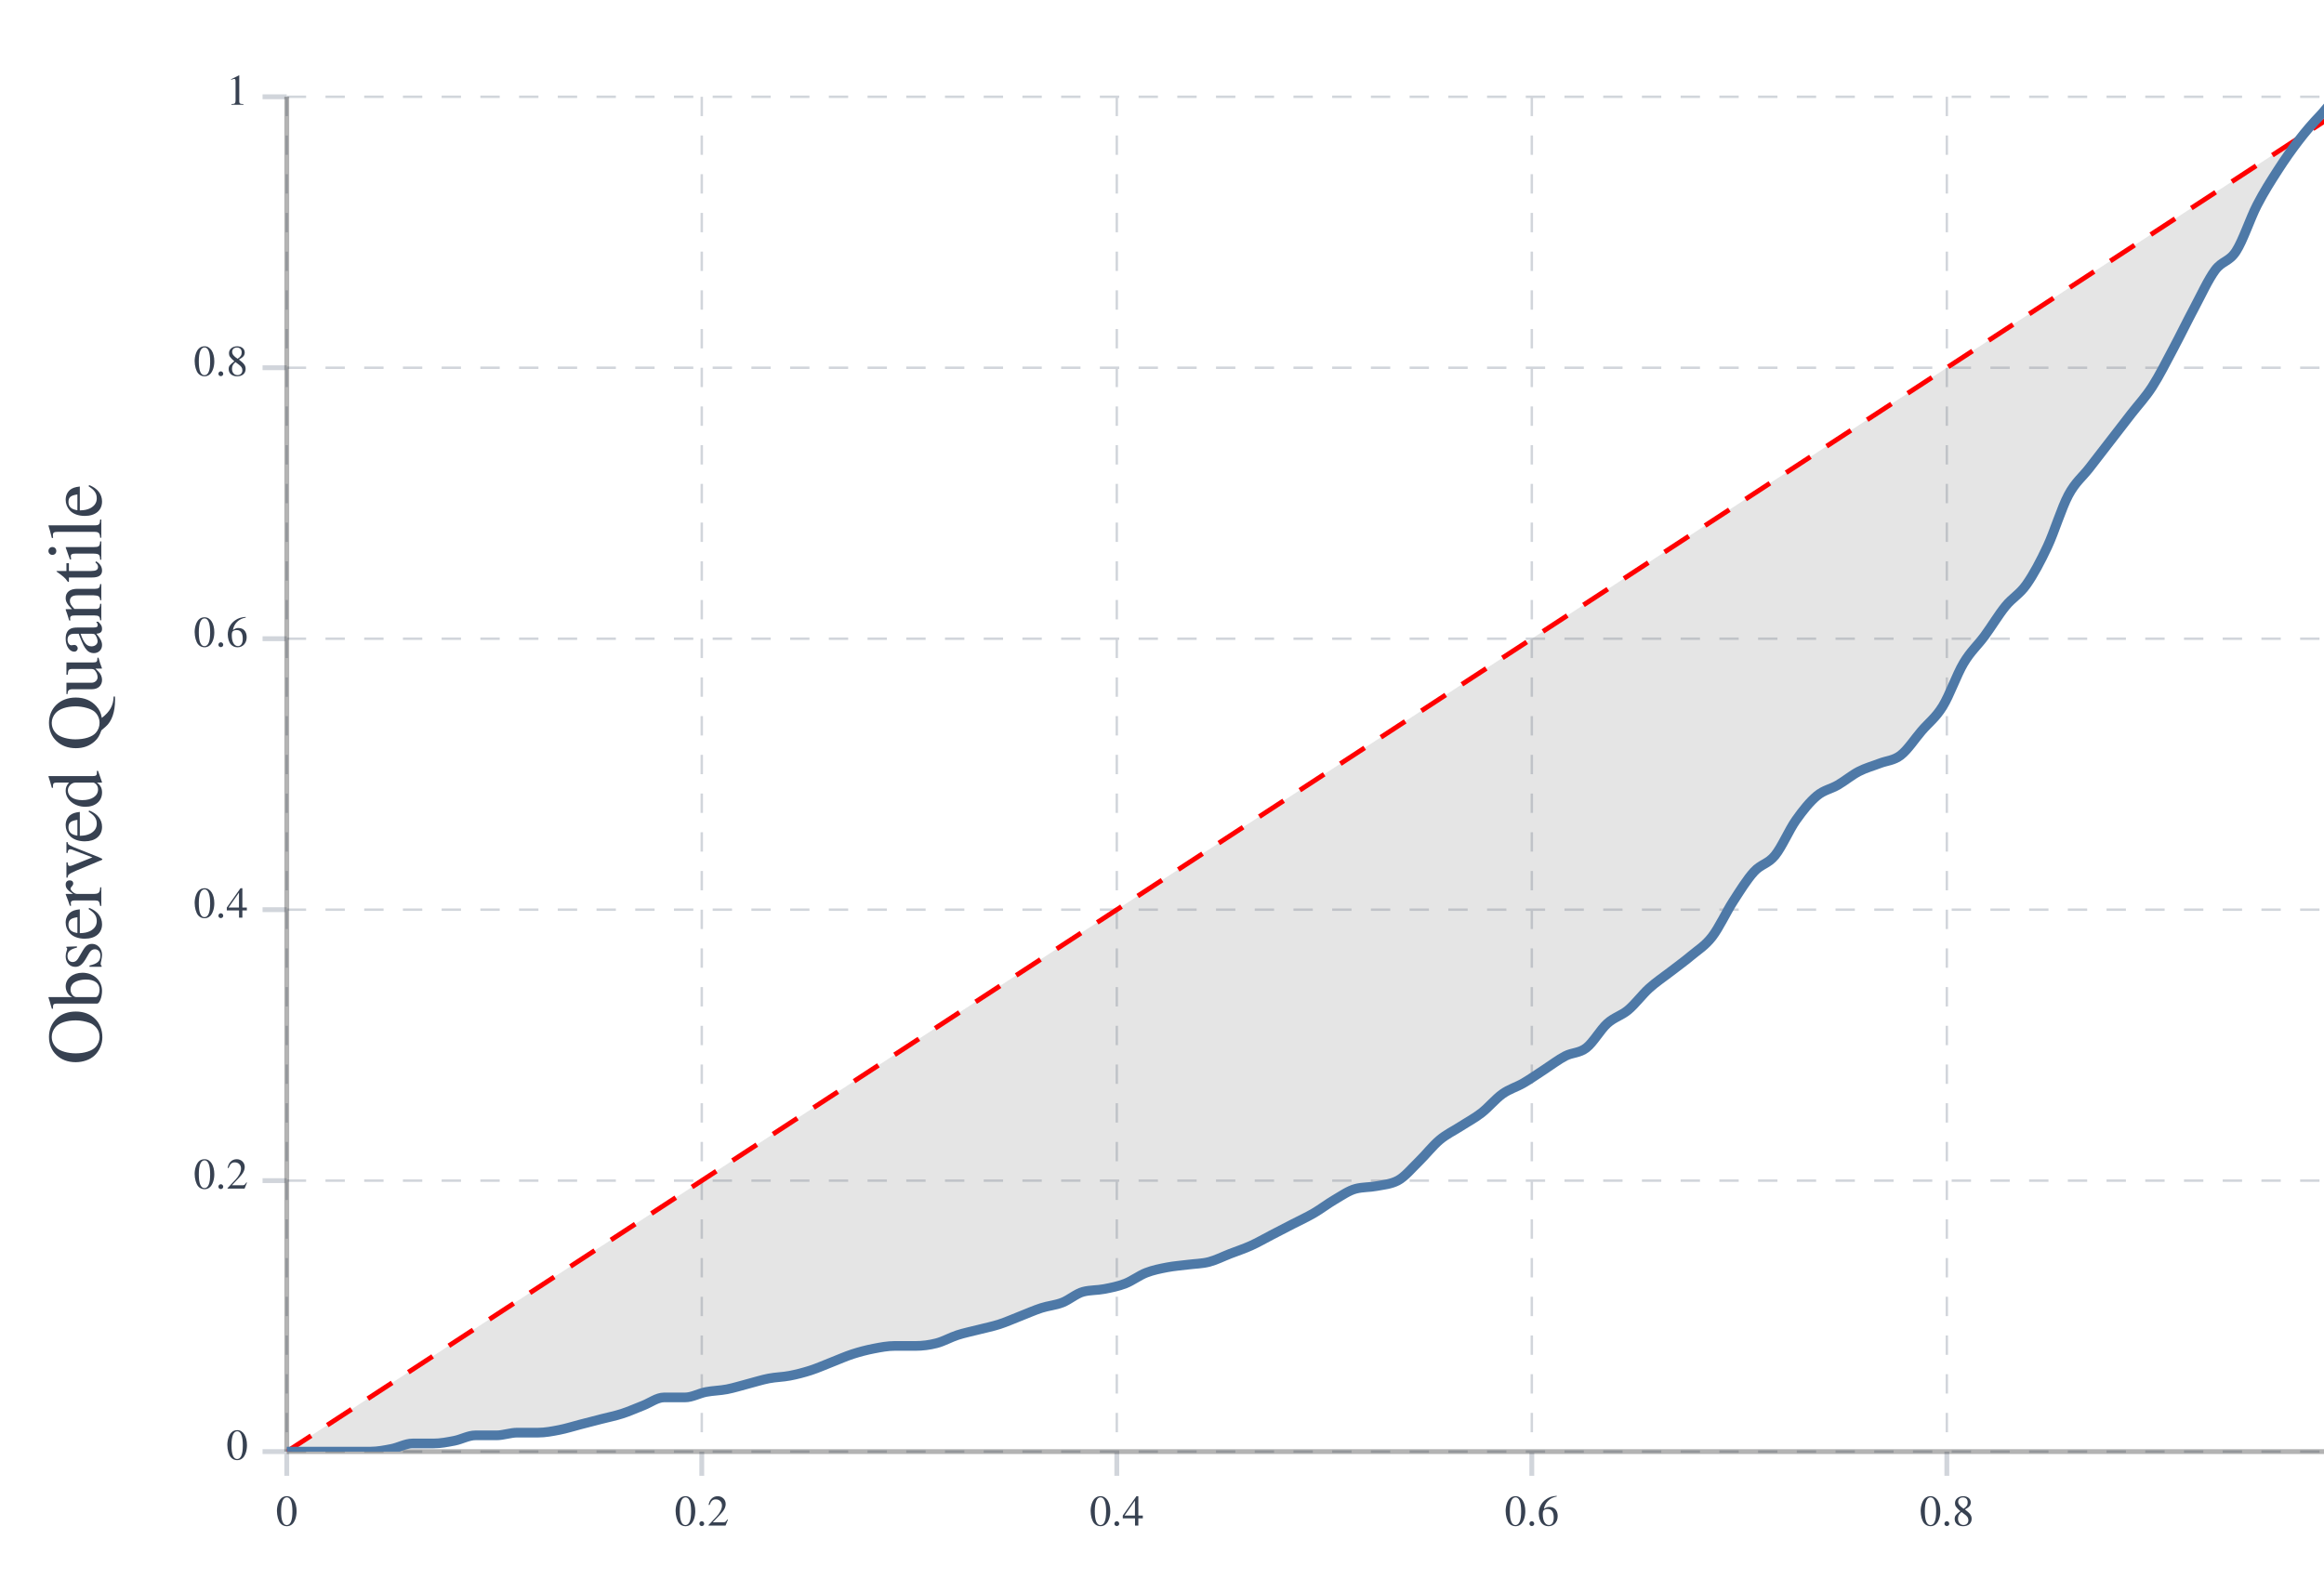
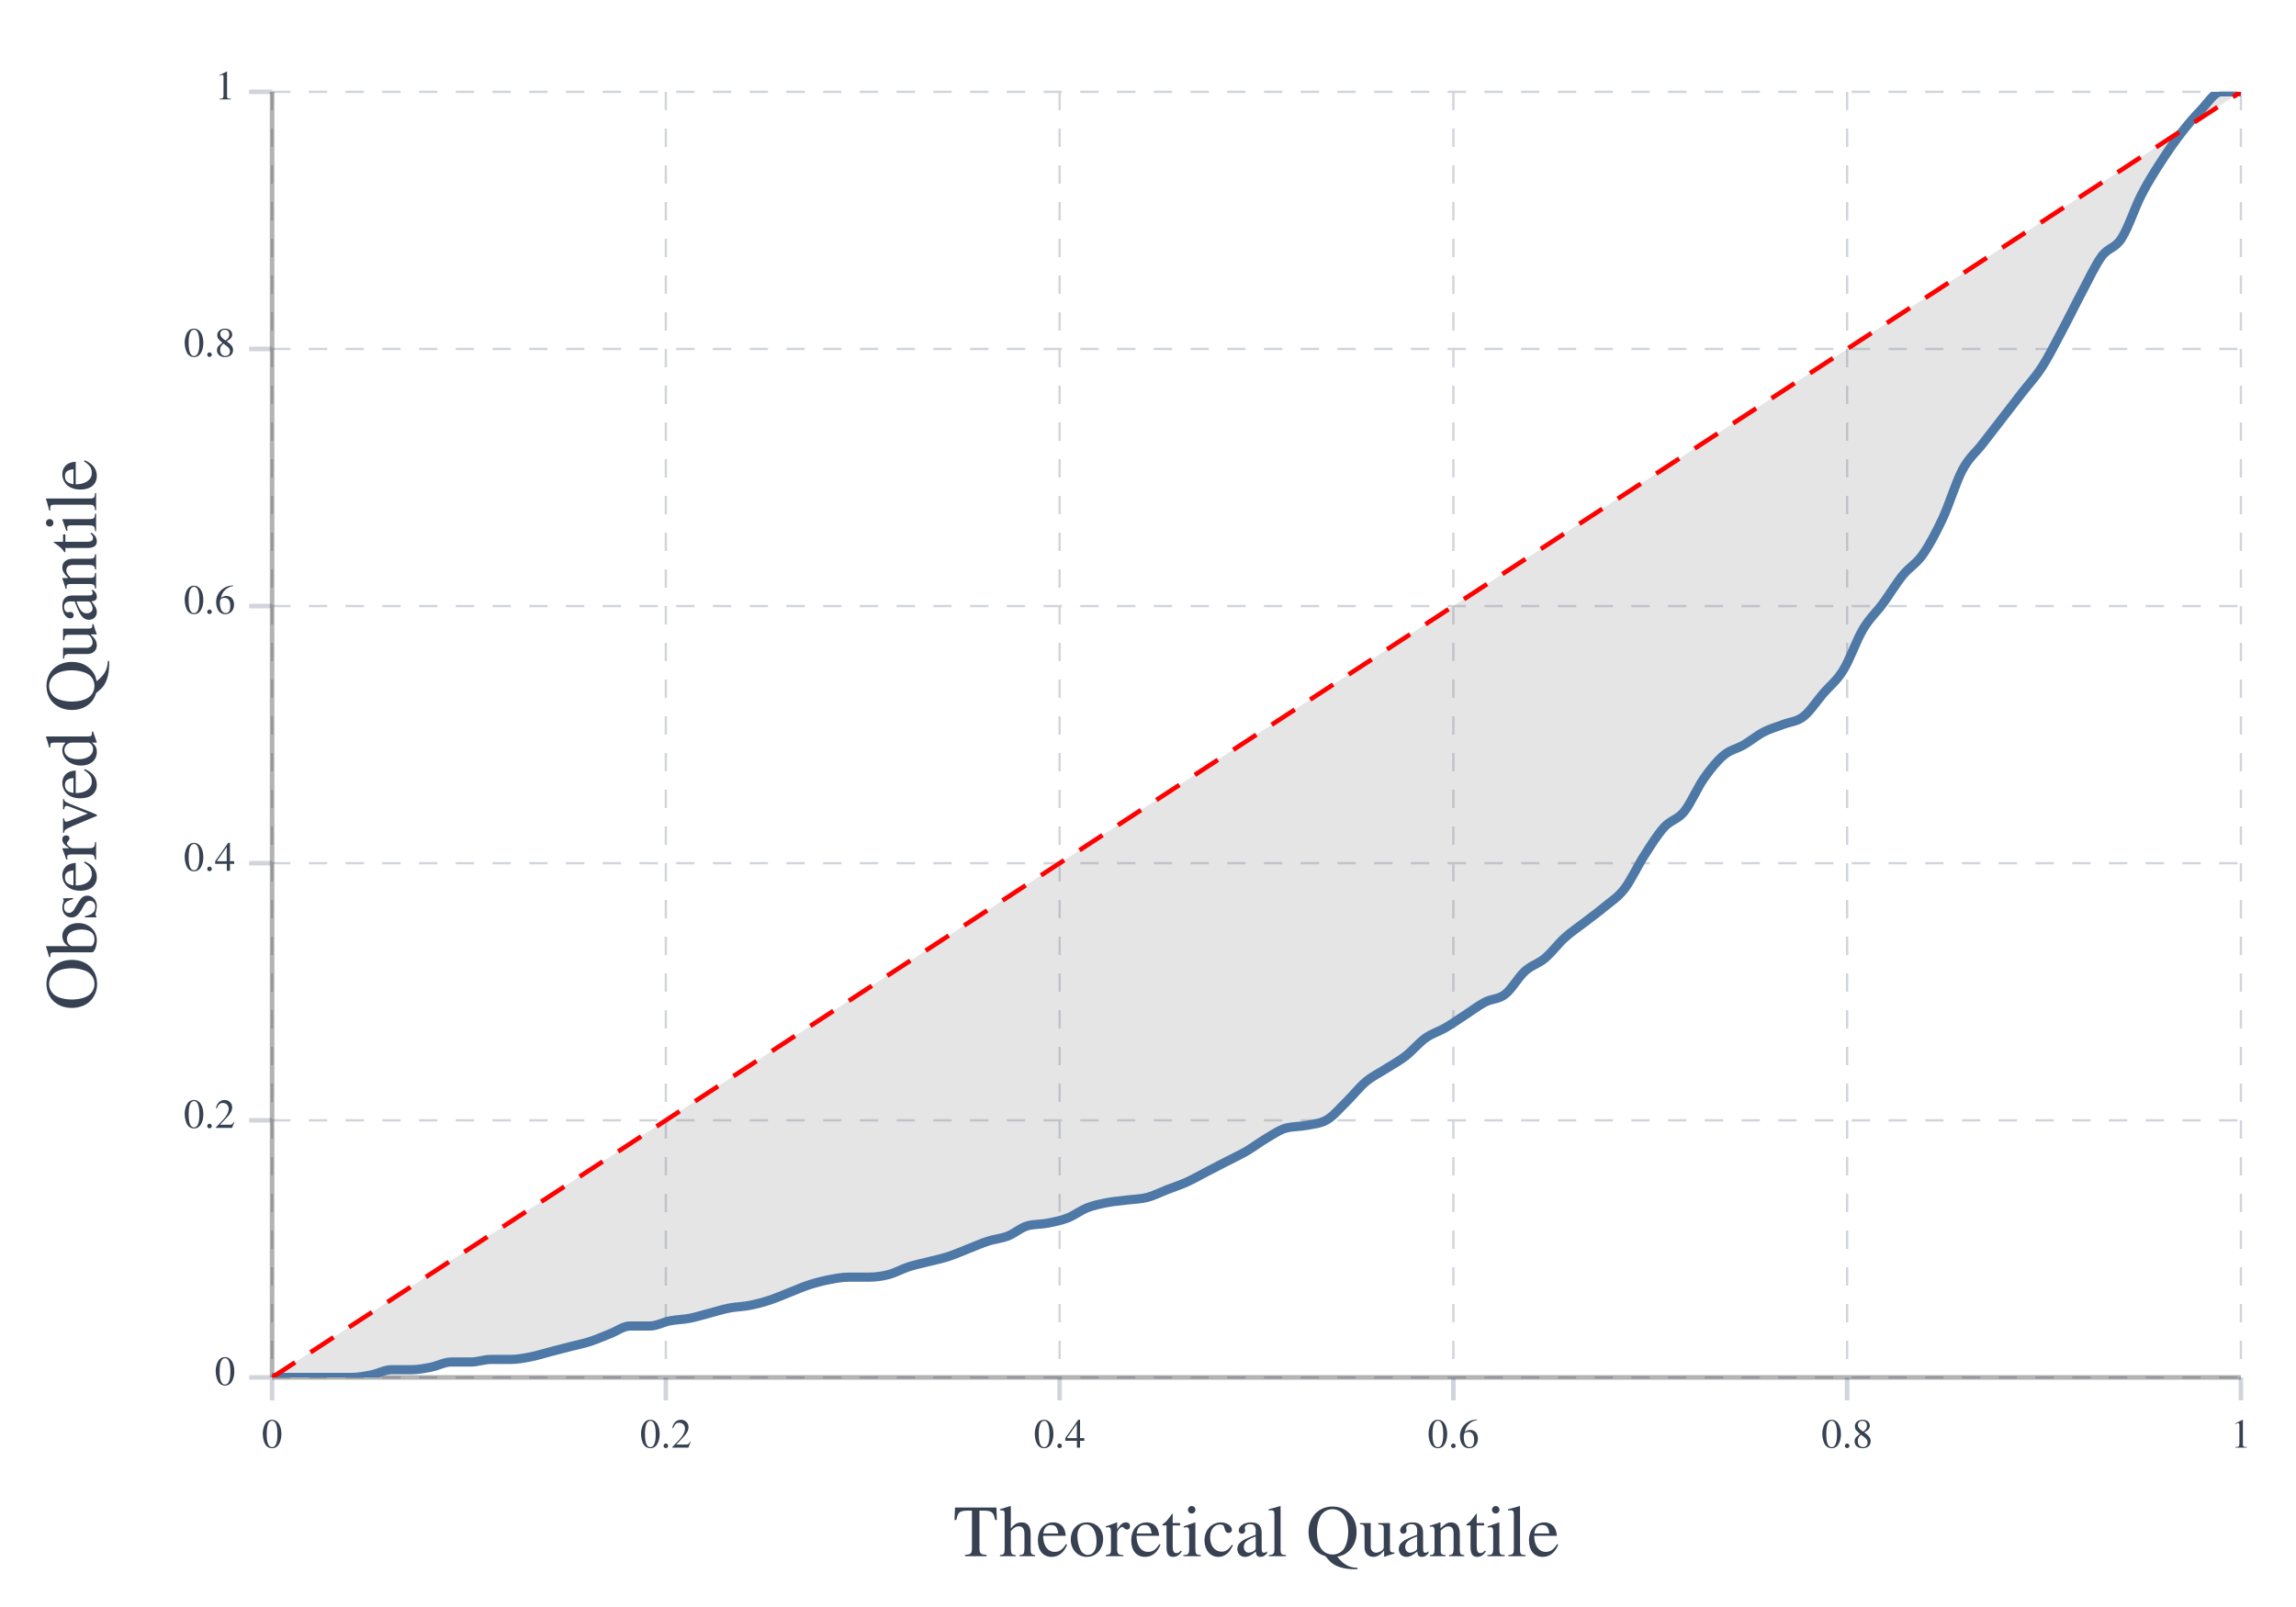
- <svg xmlns="http://www.w3.org/2000/svg" fill="#374151" aria-label="Theoretical Quantile vs Observed Quantile" class="svelte-1rgejv4" color="#000" display="block" font-family="Times" font-size="16" font-weight="400" style="cursor:crosshair;touch-action:none" tabindex="0" word-spacing="0">
+ <svg xmlns="http://www.w3.org/2000/svg" class="svelte-ny43tg" aria-label="Theoretical Quantile vs Observed Quantile" color="rgb(0, 0, 0)" fill="rgb(55, 65, 81)" fill-opacity="1" fill-rule="nonzero" stroke="none" stroke-width="1px" stroke-opacity="1" stroke-dasharray="none" stroke-dashoffset="0px" stroke-linecap="butt" stroke-linejoin="miter" stroke-miterlimit="4" font-family="Times" font-size="16px" font-style="normal" font-weight="400" font-variant="normal" letter-spacing="normal" word-spacing="0px" text-anchor="start" dominant-baseline="auto" paint-order="normal" visibility="visible" text-rendering="auto" shape-rendering="auto" marker-start="none" marker-mid="none" marker-end="none" display="block" width="500" height="350" viewBox="0 0 500 350">
  <defs>
-     <clipPath id="a">
-       <path d="M59.25 20H488v280H59.25z" />
+     <clipPath id="plot-area-clip-556f1836-1f0d-45c3-b004-358262a4029c">
+       <rect x="59.25" y="20" width="428.75" height="280" />
    </clipPath>
  </defs>
-   <g class="x-axis svelte-e874wh" style="--tick-font-default:clamp(9px, calc(0.03 * 100cqmin), 0.8em)">
-     <g class="tick svelte-e874wh">
-       <path stroke="#d1d5db" stroke-dasharray="4" stroke-width=".5" d="M59.25 20v280" pointer-events="none" />
-       <path stroke="#d1d5db" d="M59.25 300v5" pointer-events="none" />
-       <text y="12" aria-label="0" class="svelte-e874wh" display="block" dominant-baseline="hanging" font-size="9" text-anchor="middle" transform="translate(59.25 300)">
-         <tspan x="0" aria-hidden="true" class="svelte-e874wh" dy="0">0</tspan>
+   <g class="x-axis svelte-gwe2el" style="--tick-font-default: clamp(9px, calc(0.03 * 100cqmin), 0.8em);">
+     <g class="tick svelte-gwe2el" transform="translate(59.25, 300)">
+       <line y1="-280" y2="0" stroke="rgb(209, 213, 219)" stroke-dasharray="4px" stroke-width="0.5px" pointer-events="none" />
+       <line y1="0" y2="5" stroke="rgb(209, 213, 219)" stroke-width="1px" pointer-events="none" />
+       <text x="0" y="12" text-anchor="middle" dominant-baseline="hanging" fill="rgb(55, 65, 81)" class="svelte-gwe2el" font-size="9px" display="block">
+         <tspan class="svelte-gwe2el" x="0" dy="0">0</tspan>
      </text>
    </g>
-     <g class="tick svelte-e874wh">
-       <path stroke="#d1d5db" stroke-dasharray="4" stroke-width=".5" d="M145 20v280" pointer-events="none" />
-       <path stroke="#d1d5db" d="M145 300v5" pointer-events="none" />
-       <text y="12" aria-label=".2" class="svelte-e874wh" display="block" dominant-baseline="hanging" font-size="9" text-anchor="middle" transform="translate(145 300)">
-         <tspan x="0" aria-hidden="true" class="svelte-e874wh" dy="0">0.2</tspan>
+     <g class="tick svelte-gwe2el" transform="translate(145, 300)">
+       <line y1="-280" y2="0" stroke="rgb(209, 213, 219)" stroke-dasharray="4px" stroke-width="0.5px" pointer-events="none" />
+       <line y1="0" y2="5" stroke="rgb(209, 213, 219)" stroke-width="1px" pointer-events="none" />
+       <text x="0" y="12" text-anchor="middle" dominant-baseline="hanging" fill="rgb(55, 65, 81)" class="svelte-gwe2el" font-size="9px" display="block">
+         <tspan class="svelte-gwe2el" x="0" dy="0">0.2</tspan>
      </text>
    </g>
-     <g class="tick svelte-e874wh">
-       <path stroke="#d1d5db" stroke-dasharray="4" stroke-width=".5" d="M230.75 20v280" pointer-events="none" />
-       <path stroke="#d1d5db" d="M230.75 300v5" pointer-events="none" />
-       <text y="12" aria-label=".4" class="svelte-e874wh" display="block" dominant-baseline="hanging" font-size="9" text-anchor="middle" transform="translate(230.75 300)">
-         <tspan x="0" aria-hidden="true" class="svelte-e874wh" dy="0">0.4</tspan>
+     <g class="tick svelte-gwe2el" transform="translate(230.75, 300)">
+       <line y1="-280" y2="0" stroke="rgb(209, 213, 219)" stroke-dasharray="4px" stroke-width="0.5px" pointer-events="none" />
+       <line y1="0" y2="5" stroke="rgb(209, 213, 219)" stroke-width="1px" pointer-events="none" />
+       <text x="0" y="12" text-anchor="middle" dominant-baseline="hanging" fill="rgb(55, 65, 81)" class="svelte-gwe2el" font-size="9px" display="block">
+         <tspan class="svelte-gwe2el" x="0" dy="0">0.4</tspan>
      </text>
    </g>
-     <g class="tick svelte-e874wh">
-       <path stroke="#d1d5db" stroke-dasharray="4" stroke-width=".5" d="M316.5 20v280" pointer-events="none" />
-       <path stroke="#d1d5db" d="M316.5 300v5" pointer-events="none" />
-       <text y="12" aria-label=".6" class="svelte-e874wh" display="block" dominant-baseline="hanging" font-size="9" text-anchor="middle" transform="translate(316.5 300)">
-         <tspan x="0" aria-hidden="true" class="svelte-e874wh" dy="0">0.6</tspan>
+     <g class="tick svelte-gwe2el" transform="translate(316.5, 300)">
+       <line y1="-280" y2="0" stroke="rgb(209, 213, 219)" stroke-dasharray="4px" stroke-width="0.5px" pointer-events="none" />
+       <line y1="0" y2="5" stroke="rgb(209, 213, 219)" stroke-width="1px" pointer-events="none" />
+       <text x="0" y="12" text-anchor="middle" dominant-baseline="hanging" fill="rgb(55, 65, 81)" class="svelte-gwe2el" font-size="9px" display="block">
+         <tspan class="svelte-gwe2el" x="0" dy="0">0.6</tspan>
      </text>
    </g>
-     <g class="tick svelte-e874wh">
-       <path stroke="#d1d5db" stroke-dasharray="4" stroke-width=".5" d="M402.25 20v280" pointer-events="none" />
-       <path stroke="#d1d5db" d="M402.25 300v5" pointer-events="none" />
-       <text y="12" aria-label=".8" class="svelte-e874wh" display="block" dominant-baseline="hanging" font-size="9" text-anchor="middle" transform="translate(402.25 300)">
-         <tspan x="0" aria-hidden="true" class="svelte-e874wh" dy="0">0.8</tspan>
+     <g class="tick svelte-gwe2el" transform="translate(402.25, 300)">
+       <line y1="-280" y2="0" stroke="rgb(209, 213, 219)" stroke-dasharray="4px" stroke-width="0.5px" pointer-events="none" />
+       <line y1="0" y2="5" stroke="rgb(209, 213, 219)" stroke-width="1px" pointer-events="none" />
+       <text x="0" y="12" text-anchor="middle" dominant-baseline="hanging" fill="rgb(55, 65, 81)" class="svelte-gwe2el" font-size="9px" display="block">
+         <tspan class="svelte-gwe2el" x="0" dy="0">0.8</tspan>
      </text>
    </g>
-     <g class="tick svelte-e874wh">
-       <path stroke="#d1d5db" stroke-dasharray="4" stroke-width=".5" d="M488 20v280" pointer-events="none" />
-       <path stroke="#d1d5db" d="M488 300v5" pointer-events="none" />
-       <text y="12" aria-label="1" class="svelte-e874wh" display="block" dominant-baseline="hanging" font-size="9" text-anchor="middle" transform="translate(488 300)">
-         <tspan x="0" aria-hidden="true" class="svelte-e874wh" dy="0">1</tspan>
+     <g class="tick svelte-gwe2el" transform="translate(488, 300)">
+       <line y1="-280" y2="0" stroke="rgb(209, 213, 219)" stroke-dasharray="4px" stroke-width="0.5px" pointer-events="none" />
+       <line y1="0" y2="5" stroke="rgb(209, 213, 219)" stroke-width="1px" pointer-events="none" />
+       <text x="0" y="12" text-anchor="middle" dominant-baseline="hanging" fill="rgb(55, 65, 81)" class="svelte-gwe2el" font-size="9px" display="block">
+         <tspan class="svelte-gwe2el" x="0" dy="0">1</tspan>
      </text>
    </g>
-     <text x="273.625" y="336" fill="currentColor" aria-label="Theoretical Quantile" class="axis-label x-label svelte-1habsm8" color="#374151" display="block" dominant-baseline="central" pointer-events="none" text-anchor="middle">
-       <tspan x="273.625" y="336" aria-hidden="true" class="svelte-1habsm8">
-         <tspan class="svelte-1habsm8">Theoretical Quantile</tspan>
-       </tspan>
-     </text>
-   </g>
-   <g class="y-axis svelte-e874wh" style="--tick-font-default:clamp(9px, calc(0.03 * 100cqmin), 0.8em)">
-     <g class="tick svelte-e874wh">
-       <path stroke="#d1d5db" stroke-dasharray="4" stroke-width=".5" d="M59.25 300H488" pointer-events="none" />
-       <path stroke="#d1d5db" d="M54.25 300h5" pointer-events="none" />
-       <text x="-8" aria-label="0" class="svelte-e874wh" display="block" dominant-baseline="central" font-size="9" text-anchor="end" transform="translate(59.25 300)">
-         <tspan x="-8" aria-hidden="true" class="svelte-e874wh" dy="0">0</tspan>
+     <g>
+       <text dominant-baseline="central" pointer-events="none" text-anchor="middle" class="axis-label x-label svelte-swdpfo" fill="currentColor" x="273.63" y="336" color="rgb(55, 65, 81)" display="block">
+         <tspan class="svelte-swdpfo" x="273.63" y="336">
+           <tspan class="svelte-swdpfo">Theoretical Quantile</tspan>
+         </tspan>
      </text>
    </g>
-     <g class="tick svelte-e874wh">
-       <path stroke="#d1d5db" stroke-dasharray="4" stroke-width=".5" d="M59.25 244H488" pointer-events="none" />
-       <path stroke="#d1d5db" d="M54.25 244h5" pointer-events="none" />
-       <text x="-8" aria-label=".2" class="svelte-e874wh" display="block" dominant-baseline="central" font-size="9" text-anchor="end" transform="translate(59.25 244)">
-         <tspan x="-8" aria-hidden="true" class="svelte-e874wh" dy="0">0.2</tspan>
+   </g>
+   <g class="y-axis svelte-gwe2el" style="--tick-font-default: clamp(9px, calc(0.03 * 100cqmin), 0.8em);">
+     <g class="tick svelte-gwe2el" transform="translate(59.25, 300)">
+       <line x1="0" x2="428.75" stroke="rgb(209, 213, 219)" stroke-dasharray="4px" stroke-width="0.5px" pointer-events="none" />
+       <line x1="-5" x2="0" stroke="rgb(209, 213, 219)" stroke-width="1px" pointer-events="none" />
+       <text x="-8" y="0" text-anchor="end" dominant-baseline="central" fill="rgb(55, 65, 81)" class="svelte-gwe2el" font-size="9px" display="block">
+         <tspan class="svelte-gwe2el" x="-8" dy="0">0</tspan>
      </text>
    </g>
-     <g class="tick svelte-e874wh">
-       <path stroke="#d1d5db" stroke-dasharray="4" stroke-width=".5" d="M59.25 188H488" pointer-events="none" />
-       <path stroke="#d1d5db" d="M54.25 188h5" pointer-events="none" />
-       <text x="-8" aria-label=".4" class="svelte-e874wh" display="block" dominant-baseline="central" font-size="9" text-anchor="end" transform="translate(59.25 188)">
-         <tspan x="-8" aria-hidden="true" class="svelte-e874wh" dy="0">0.4</tspan>
+     <g class="tick svelte-gwe2el" transform="translate(59.25, 244)">
+       <line x1="0" x2="428.75" stroke="rgb(209, 213, 219)" stroke-dasharray="4px" stroke-width="0.5px" pointer-events="none" />
+       <line x1="-5" x2="0" stroke="rgb(209, 213, 219)" stroke-width="1px" pointer-events="none" />
+       <text x="-8" y="0" text-anchor="end" dominant-baseline="central" fill="rgb(55, 65, 81)" class="svelte-gwe2el" font-size="9px" display="block">
+         <tspan class="svelte-gwe2el" x="-8" dy="0">0.2</tspan>
      </text>
    </g>
-     <g class="tick svelte-e874wh">
-       <path stroke="#d1d5db" stroke-dasharray="4" stroke-width=".5" d="M59.25 132H488" pointer-events="none" />
-       <path stroke="#d1d5db" d="M54.25 132h5" pointer-events="none" />
-       <text x="-8" aria-label=".6" class="svelte-e874wh" display="block" dominant-baseline="central" font-size="9" text-anchor="end" transform="translate(59.25 132)">
-         <tspan x="-8" aria-hidden="true" class="svelte-e874wh" dy="0">0.6</tspan>
+     <g class="tick svelte-gwe2el" transform="translate(59.25, 188)">
+       <line x1="0" x2="428.75" stroke="rgb(209, 213, 219)" stroke-dasharray="4px" stroke-width="0.5px" pointer-events="none" />
+       <line x1="-5" x2="0" stroke="rgb(209, 213, 219)" stroke-width="1px" pointer-events="none" />
+       <text x="-8" y="0" text-anchor="end" dominant-baseline="central" fill="rgb(55, 65, 81)" class="svelte-gwe2el" font-size="9px" display="block">
+         <tspan class="svelte-gwe2el" x="-8" dy="0">0.4</tspan>
      </text>
    </g>
-     <g class="tick svelte-e874wh">
-       <path stroke="#d1d5db" stroke-dasharray="4" stroke-width=".5" d="M59.25 76H488" pointer-events="none" />
-       <path stroke="#d1d5db" d="M54.25 76h5" pointer-events="none" />
-       <text x="-8" aria-label=".8" class="svelte-e874wh" display="block" dominant-baseline="central" font-size="9" text-anchor="end" transform="translate(59.25 76)">
-         <tspan x="-8" aria-hidden="true" class="svelte-e874wh" dy="0">0.8</tspan>
+     <g class="tick svelte-gwe2el" transform="translate(59.25, 132)">
+       <line x1="0" x2="428.75" stroke="rgb(209, 213, 219)" stroke-dasharray="4px" stroke-width="0.5px" pointer-events="none" />
+       <line x1="-5" x2="0" stroke="rgb(209, 213, 219)" stroke-width="1px" pointer-events="none" />
+       <text x="-8" y="0" text-anchor="end" dominant-baseline="central" fill="rgb(55, 65, 81)" class="svelte-gwe2el" font-size="9px" display="block">
+         <tspan class="svelte-gwe2el" x="-8" dy="0">0.6</tspan>
      </text>
    </g>
-     <g class="tick svelte-e874wh">
-       <path stroke="#d1d5db" stroke-dasharray="4" stroke-width=".5" d="M59.25 20H488" pointer-events="none" />
-       <path stroke="#d1d5db" d="M54.25 20h5" pointer-events="none" />
-       <text x="-8" aria-label="1" class="svelte-e874wh" display="block" dominant-baseline="central" font-size="9" text-anchor="end" transform="translate(59.25 20)">
-         <tspan x="-8" aria-hidden="true" class="svelte-e874wh" dy="0">1</tspan>
+     <g class="tick svelte-gwe2el" transform="translate(59.25, 76)">
+       <line x1="0" x2="428.75" stroke="rgb(209, 213, 219)" stroke-dasharray="4px" stroke-width="0.5px" pointer-events="none" />
+       <line x1="-5" x2="0" stroke="rgb(209, 213, 219)" stroke-width="1px" pointer-events="none" />
+       <text x="-8" y="0" text-anchor="end" dominant-baseline="central" fill="rgb(55, 65, 81)" class="svelte-gwe2el" font-size="9px" display="block">
+         <tspan class="svelte-gwe2el" x="-8" dy="0">0.8</tspan>
      </text>
    </g>
-     <text x="18" y="160" fill="currentColor" aria-label="Observed Quantile" class="axis-label y-label svelte-1habsm8" color="#374151" display="block" dominant-baseline="central" pointer-events="none" text-anchor="middle" transform="rotate(-90 18 160)">
-       <tspan x="18" y="160" aria-hidden="true" class="svelte-1habsm8">
-         <tspan class="svelte-1habsm8">Observed Quantile</tspan>
-       </tspan>
-     </text>
+     <g class="tick svelte-gwe2el" transform="translate(59.25, 20)">
+       <line x1="0" x2="428.75" stroke="rgb(209, 213, 219)" stroke-dasharray="4px" stroke-width="0.5px" pointer-events="none" />
+       <line x1="-5" x2="0" stroke="rgb(209, 213, 219)" stroke-width="1px" pointer-events="none" />
+       <text x="-8" y="0" text-anchor="end" dominant-baseline="central" fill="rgb(55, 65, 81)" class="svelte-gwe2el" font-size="9px" display="block">
+         <tspan class="svelte-gwe2el" x="-8" dy="0">1</tspan>
+       </text>
+     </g>
+     <g transform="rotate(-90, 18, 160)">
+       <text dominant-baseline="central" pointer-events="none" text-anchor="middle" class="axis-label y-label svelte-swdpfo" fill="currentColor" x="18" y="160" color="rgb(55, 65, 81)" display="block">
+         <tspan class="svelte-swdpfo" x="18" y="160">
+           <tspan class="svelte-swdpfo">Observed Quantile</tspan>
+         </tspan>
+       </text>
+     </g>
  </g>
-   <path stroke="#000" d="M59.25 20v280m0 0H488" class="zero-line svelte-1ly2zrw" opacity=".3" />
-   <g aria-label="Fill region 1" class="fill-region svelte-nudfdz" clip-path="url(&quot;#a&quot;)" style="cursor:default;pointer-events:all" tabindex="0">
-     <path fill="gray" fill-opacity=".2" d="M59.25 300h17.323c1.444 0 2.887-.28 4.331-.56s2.887-1.12 4.331-1.12h4.331c1.443 0 2.887-.28 4.33-.56s2.888-1.12 4.331-1.12h4.331c1.444 0 2.887-.56 4.331-.56h4.331c1.443 0 2.887-.28 4.331-.56 1.443-.28 2.887-.747 4.33-1.12l4.331-1.12c1.444-.373 2.887-.653 4.331-1.12s2.887-1.12 4.331-1.68c1.443-.56 2.887-1.68 4.331-1.68h4.33c1.444 0 2.888-.84 4.331-1.12s2.887-.28 4.331-.56 2.887-.747 4.331-1.12c1.443-.373 2.887-.84 4.331-1.12 1.443-.28 2.887-.28 4.33-.56a37 37 0 0 0 4.331-1.12c1.444-.467 2.887-1.12 4.331-1.68s2.887-1.213 4.331-1.68a37 37 0 0 1 4.331-1.12c1.443-.28 2.887-.56 4.33-.56h4.331q2.166 0 4.331-.56c1.444-.373 2.887-1.213 4.331-1.68 1.443-.467 2.887-.747 4.331-1.12 1.443-.373 2.887-.653 4.33-1.12s2.888-1.12 4.331-1.68 2.887-1.213 4.331-1.68 2.887-.56 4.331-1.12 2.887-1.867 4.331-2.24c1.443-.373 2.887-.28 4.331-.56 1.443-.28 2.887-.56 4.33-1.12s2.888-1.68 4.331-2.24 2.887-.84 4.331-1.12 2.887-.373 4.331-.56c1.443-.187 2.887-.187 4.331-.56 1.443-.373 2.887-1.12 4.33-1.68s2.888-1.027 4.331-1.68 2.887-1.493 4.331-2.24l4.331-2.24c1.443-.747 2.887-1.4 4.331-2.24 1.443-.84 2.887-1.96 4.33-2.8s2.888-1.867 4.331-2.24 2.887-.28 4.331-.56 2.887-.373 4.331-1.12c1.443-.747 2.887-2.52 4.331-3.92 1.443-1.4 2.887-3.267 4.33-4.48s2.888-1.867 4.331-2.8 2.887-1.68 4.331-2.8 2.887-2.893 4.331-3.92c1.443-1.027 2.887-1.4 4.331-2.24 1.443-.84 2.887-1.867 4.33-2.8s2.888-2.053 4.331-2.8 2.887-.56 4.331-1.68 2.887-3.733 4.331-5.04 2.887-1.587 4.331-2.8c1.443-1.213 2.887-3.173 4.331-4.48 1.443-1.307 2.887-2.24 4.33-3.36s2.888-2.147 4.331-3.36 2.887-2.053 4.331-3.92 2.887-5.04 4.331-7.28c1.443-2.24 2.887-4.573 4.331-6.16 1.443-1.587 2.887-1.587 4.33-3.36s2.888-5.227 4.331-7.28 2.887-3.827 4.331-5.04 2.887-1.4 4.331-2.24c1.443-.84 2.887-2.053 4.331-2.8 1.443-.747 2.887-1.12 4.33-1.68s2.888-.56 4.331-1.68 2.887-3.36 4.331-5.04 2.887-2.707 4.331-5.04c1.443-2.333 2.887-6.533 4.331-8.96 1.443-2.427 2.887-3.64 4.33-5.6s2.888-4.387 4.331-6.16 2.887-2.427 4.331-4.48 2.887-4.76 4.331-7.84c1.443-3.08 2.887-7.933 4.331-10.64 1.443-2.707 2.887-3.733 4.33-5.6l4.331-5.6 4.331-5.6c1.444-1.867 2.887-3.36 4.331-5.6s2.887-5.133 4.331-7.84c1.443-2.707 2.887-5.693 4.331-8.4 1.443-2.707 2.887-5.88 4.33-7.84s2.888-1.68 4.331-3.92 2.887-6.72 4.331-9.52 2.887-5.04 4.331-7.28a88 88 0 0 1 4.331-6.16 60 60 0 0 1 4.33-5.04c1.444-1.493 2.888-3.92 4.331-3.92H488l-4.331 2.828-4.331 2.829-4.33 2.828-4.331 2.828-4.331 2.828-4.331 2.829-8.661 5.656-4.331 2.829-4.331 2.828-4.331 2.828-4.331 2.828-4.331 2.829-4.33 2.828-4.331 2.828-4.331 2.829-4.331 2.828-4.331 2.828-4.33 2.828-4.331 2.829-4.331 2.828-4.331 2.828-4.331 2.829-4.33 2.828-4.331 2.828-4.331 2.828-4.331 2.829-4.331 2.828-4.33 2.828-4.331 2.828-4.331 2.829-4.331 2.828-4.331 2.828-4.33 2.829-4.331 2.828-4.331 2.828-4.331 2.828-4.331 2.829-4.331 2.828-4.33 2.828-4.331 2.829-4.331 2.828-4.331 2.828-4.331 2.828-4.33 2.829-4.331 2.828-4.331 2.828-4.331 2.829-4.331 2.828-4.33 2.828-4.331 2.828-4.331 2.829-4.331 2.828-4.331 2.828-4.33 2.829-4.331 2.828-4.331 2.828-4.331 2.828-4.331 2.829-4.33 2.828-4.331 2.828-4.331 2.829-4.331 2.828-4.331 2.828-4.331 2.828-4.33 2.829-4.331 2.828-4.331 2.828-4.331 2.829-4.331 2.828-4.33 2.828-4.331 2.828-4.331 2.829-4.331 2.828-4.331 2.828-4.33 2.828-4.331 2.829-4.331 2.828-4.331 2.828-4.331 2.829-4.33 2.828-4.331 2.828-4.331 2.828-4.331 2.829-4.331 2.828-4.33 2.828-8.662 5.657-4.331 2.828-4.331 2.828-4.331 2.829-4.33 2.828-4.331 2.828-4.331 2.829-4.331 2.828-4.331 2.828-4.33 2.828-4.331 2.829z" />
+   <line class="zero-line svelte-hanx6g" x1="59.25" x2="59.25" y1="20" y2="300" stroke="rgb(0, 0, 0)" opacity="0.3" />
+   <line class="zero-line svelte-hanx6g" x1="59.25" x2="488" y1="300" y2="300" stroke="rgb(0, 0, 0)" opacity="0.3" />
+   <g class="fill-region svelte-1hov313" clip-path="url(&quot;#plot-area-clip-556f1836-1f0d-45c3-b004-358262a4029c&quot;)" style="pointer-events: all;">
+     <path d="M59.25,300C60.69,300,62.14,300,63.58,300C65.02,300,66.47,300,67.91,300C69.36,300,70.8,300,72.24,300C73.69,300,75.13,300,76.57,300C78.02,300,79.46,299.72,80.9,299.44C82.35,299.16,83.79,298.32,85.23,298.32C86.68,298.32,88.12,298.32,89.57,298.32C91.01,298.32,92.45,298.04,93.9,297.76C95.34,297.48,96.78,296.64,98.23,296.64C99.67,296.64,101.11,296.64,102.56,296.64C104,296.64,105.44,296.08,106.89,296.08C108.33,296.08,109.78,296.08,111.22,296.08C112.66,296.08,114.11,295.8,115.55,295.52C116.99,295.24,118.44,294.77,119.88,294.4C121.33,294.03,122.77,293.65,124.21,293.28C125.66,292.91,127.1,292.63,128.54,292.16C129.99,291.69,131.43,291.04,132.87,290.48C134.32,289.92,135.76,288.8,137.21,288.8C138.65,288.8,140.09,288.8,141.53,288.8C142.98,288.8,144.42,287.96,145.87,287.68C147.31,287.4,148.75,287.4,150.2,287.12C151.64,286.84,153.08,286.37,154.53,286C155.97,285.63,157.41,285.16,158.86,284.88C160.3,284.6,161.75,284.6,163.19,284.32C164.63,284.04,166.08,283.67,167.52,283.2C168.96,282.73,170.41,282.08,171.85,281.52C173.29,280.96,174.74,280.31,176.18,279.84C177.63,279.37,179.07,279,180.51,278.72C181.96,278.44,183.4,278.16,184.84,278.16C186.29,278.16,187.73,278.16,189.17,278.16C190.62,278.16,192.06,277.97,193.5,277.6C194.95,277.23,196.39,276.39,197.84,275.92C199.28,275.45,200.72,275.17,202.17,274.8C203.61,274.43,205.05,274.15,206.5,273.68C207.94,273.21,209.38,272.56,210.83,272C212.27,271.44,213.72,270.79,215.16,270.32C216.6,269.85,218.05,269.76,219.49,269.2C220.93,268.64,222.38,267.33,223.82,266.96C225.26,266.59,226.71,266.68,228.15,266.4C229.59,266.12,231.04,265.84,232.48,265.28C233.93,264.72,235.37,263.6,236.81,263.04C238.26,262.48,239.7,262.2,241.14,261.92C242.59,261.64,244.03,261.55,245.47,261.36C246.92,261.17,248.36,261.17,249.81,260.8C251.25,260.43,252.69,259.68,254.14,259.12C255.58,258.56,257.02,258.09,258.47,257.44C259.91,256.79,261.35,255.95,262.8,255.2C264.24,254.45,265.69,253.71,267.13,252.96C268.57,252.21,270.02,251.56,271.46,250.72C272.9,249.88,274.35,248.76,275.79,247.92C277.23,247.08,278.68,246.05,280.12,245.68C281.56,245.31,283.01,245.4,284.45,245.12C285.9,244.84,287.34,244.75,288.78,244C290.23,243.25,291.67,241.48,293.11,240.08C294.56,238.68,296,236.81,297.44,235.6C298.89,234.39,300.33,233.73,301.77,232.8C303.22,231.87,304.66,231.12,306.11,230C307.55,228.88,308.99,227.11,310.44,226.08C311.88,225.05,313.32,224.68,314.77,223.84C316.21,223,317.65,221.97,319.1,221.04C320.54,220.11,321.99,218.99,323.43,218.24C324.87,217.49,326.32,217.68,327.76,216.56C329.2,215.44,330.65,212.83,332.09,211.52C333.54,210.21,334.98,209.93,336.42,208.72C337.87,207.51,339.31,205.55,340.75,204.24C342.2,202.93,343.64,202,345.08,200.88C346.53,199.76,347.97,198.73,349.41,197.52C350.86,196.31,352.3,195.47,353.75,193.6C355.19,191.73,356.63,188.56,358.08,186.32C359.52,184.08,360.96,181.75,362.41,180.16C363.85,178.57,365.29,178.57,366.74,176.8C368.18,175.03,369.63,171.57,371.07,169.52C372.51,167.47,373.95,165.69,375.4,164.48C376.84,163.27,378.29,163.08,379.73,162.24C381.17,161.4,382.62,160.19,384.06,159.44C385.5,158.69,386.95,158.32,388.39,157.76C389.83,157.2,391.28,157.2,392.72,156.08C394.17,154.96,395.61,152.72,397.05,151.04C398.5,149.36,399.94,148.33,401.38,146C402.83,143.67,404.27,139.47,405.71,137.04C407.16,134.61,408.6,133.4,410.05,131.44C411.49,129.48,412.93,127.05,414.38,125.28C415.82,123.51,417.26,122.85,418.71,120.8C420.15,118.75,421.59,116.04,423.04,112.96C424.48,109.88,425.93,105.03,427.37,102.32C428.81,99.61,430.26,98.59,431.7,96.72C433.14,94.85,434.59,92.99,436.03,91.12C437.47,89.25,438.92,87.39,440.36,85.52C441.81,83.65,443.25,82.16,444.69,79.92C446.14,77.68,447.58,74.79,449.02,72.08C450.47,69.37,451.91,66.39,453.35,63.68C454.8,60.97,456.24,57.8,457.68,55.84C459.13,53.88,460.57,54.16,462.01,51.92C463.46,49.68,464.9,45.2,466.35,42.4C467.79,39.6,469.23,37.36,470.68,35.12C472.12,32.88,473.56,30.83,475.01,28.96C476.45,27.09,477.89,25.41,479.34,23.92C480.78,22.43,482.23,20,483.67,20C485.11,20,486.56,20,488,20L488,20C486.56,20.94,485.11,21.89,483.67,22.83C482.23,23.77,480.78,24.71,479.34,25.66C477.89,26.6,476.45,27.54,475.01,28.48C473.56,29.43,472.12,30.37,470.68,31.31C469.23,32.26,467.79,33.2,466.35,34.14C464.9,35.08,463.46,36.03,462.01,36.97C460.57,37.91,459.13,38.85,457.68,39.8C456.24,40.74,454.8,41.68,453.35,42.63C451.91,43.57,450.47,44.51,449.02,45.45C447.58,46.4,446.14,47.34,444.69,48.28C443.25,49.23,441.81,50.17,440.36,51.11C438.92,52.05,437.47,53,436.03,53.94C434.59,54.88,433.14,55.83,431.7,56.77C430.26,57.71,428.81,58.65,427.37,59.6C425.93,60.54,424.48,61.48,423.04,62.42C421.59,63.37,420.15,64.31,418.71,65.25C417.26,66.19,415.82,67.14,414.38,68.08C412.93,69.02,411.49,69.97,410.05,70.91C408.6,71.85,407.16,72.8,405.71,73.74C404.27,74.68,402.83,75.62,401.38,76.57C399.94,77.51,398.5,78.45,397.05,79.39C395.61,80.34,394.17,81.28,392.72,82.22C391.28,83.17,389.83,84.11,388.39,85.05C386.95,85.99,385.5,86.94,384.06,87.88C382.62,88.82,381.17,89.76,379.73,90.71C378.29,91.65,376.84,92.59,375.4,93.53C373.95,94.48,372.51,95.42,371.07,96.36C369.63,97.31,368.18,98.25,366.74,99.19C365.29,100.14,363.85,101.08,362.41,102.02C360.96,102.96,359.52,103.91,358.08,104.85C356.63,105.79,355.19,106.73,353.75,107.68C352.3,108.62,350.86,109.56,349.41,110.5C347.97,111.45,346.53,112.39,345.08,113.33C343.64,114.28,342.2,115.22,340.75,116.16C339.31,117.1,337.87,118.05,336.42,118.99C334.98,119.93,333.54,120.88,332.09,121.82C330.65,122.76,329.2,123.7,327.76,124.65C326.32,125.59,324.87,126.53,323.43,127.47C321.99,128.42,320.54,129.36,319.1,130.3C317.65,131.25,316.21,132.19,314.77,133.13C313.32,134.07,311.88,135.02,310.44,135.96C308.99,136.9,307.55,137.84,306.11,138.79C304.66,139.73,303.22,140.67,301.77,141.62C300.33,142.56,298.89,143.5,297.44,144.44C296,145.39,294.56,146.33,293.11,147.27C291.67,148.22,290.23,149.16,288.78,150.1C287.34,151.04,285.9,151.99,284.45,152.93C283.01,153.87,281.56,154.81,280.12,155.76C278.68,156.7,277.23,157.64,275.79,158.59C274.35,159.53,272.9,160.47,271.46,161.41C270.02,162.36,268.57,163.3,267.13,164.24C265.69,165.19,264.24,166.13,262.8,167.07C261.35,168.01,259.91,168.96,258.47,169.9C257.02,170.84,255.58,171.78,254.14,172.73C252.69,173.67,251.25,174.61,249.81,175.56C248.36,176.5,246.92,177.44,245.47,178.38C244.03,179.33,242.59,180.27,241.14,181.21C239.7,182.16,238.26,183.1,236.81,184.04C235.37,184.98,233.93,185.93,232.48,186.87C231.04,187.81,229.59,188.75,228.15,189.7C226.71,190.64,225.26,191.58,223.82,192.53C222.38,193.47,220.93,194.41,219.49,195.35C218.05,196.3,216.6,197.24,215.16,198.18C213.72,199.13,212.27,200.07,210.83,201.01C209.38,201.95,207.94,202.9,206.5,203.84C205.05,204.78,203.61,205.72,202.17,206.67C200.72,207.61,199.28,208.55,197.84,209.5C196.39,210.44,194.95,211.38,193.5,212.32C192.06,213.27,190.62,214.21,189.17,215.15C187.73,216.09,186.29,217.04,184.84,217.98C183.4,218.92,181.96,219.87,180.51,220.81C179.07,221.75,177.63,222.69,176.18,223.64C174.74,224.58,173.29,225.52,171.85,226.47C170.41,227.41,168.96,228.35,167.52,229.29C166.08,230.24,164.63,231.18,163.19,232.12C161.75,233.06,160.3,234.01,158.86,234.95C157.41,235.89,155.97,236.84,154.53,237.78C153.08,238.72,151.64,239.66,150.2,240.61C148.75,241.55,147.31,242.49,145.87,243.43C144.42,244.38,142.98,245.32,141.53,246.26C140.09,247.21,138.65,248.15,137.21,249.09C135.76,250.03,134.32,250.98,132.87,251.92C131.43,252.86,129.99,253.81,128.54,254.75C127.1,255.69,125.66,256.63,124.21,257.58C122.77,258.52,121.33,259.46,119.88,260.4C118.44,261.35,116.99,262.29,115.55,263.23C114.11,264.18,112.66,265.12,111.22,266.06C109.78,267,108.33,267.95,106.89,268.89C105.44,269.83,104,270.77,102.56,271.72C101.11,272.66,99.67,273.6,98.23,274.55C96.78,275.49,95.34,276.43,93.9,277.37C92.45,278.32,91.01,279.26,89.57,280.2C88.12,281.14,86.68,282.09,85.23,283.03C83.79,283.97,82.35,284.92,80.9,285.86C79.46,286.8,78.02,287.74,76.57,288.69C75.13,289.63,73.69,290.57,72.24,291.51C70.8,292.46,69.36,293.4,67.91,294.34C66.47,295.29,65.02,296.23,63.58,297.17C62.14,298.11,60.69,299.06,59.25,300Z" fill="rgb(128, 128, 128)" fill-opacity="0.2" stroke="none" stroke-width="0px" />
  </g>
-   <g aria-label="Perfect calibration" class="reference-line svelte-1vh2uki" clip-path="url(&quot;#a&quot;)" style="cursor:default" tabindex="-1">
-     <path stroke="rgba(0, 0, 0, 0)" stroke-width="8" d="M59.25 300 488 20" class="svelte-1vh2uki" style="pointer-events:stroke" />
-     <path stroke="red" stroke-dasharray="6px, 4px" d="M59.25 300 488 20" class="svelte-1vh2uki" style="pointer-events:none" />
+   <g clip-path="url(&quot;#plot-area-clip-556f1836-1f0d-45c3-b004-358262a4029c&quot;)" opacity="1">
+     <path d="M59.25,300C60.69,300,62.14,300,63.58,300C65.02,300,66.47,300,67.91,300C69.36,300,70.8,300,72.24,300C73.69,300,75.13,300,76.57,300C78.02,300,79.46,299.72,80.9,299.44C82.35,299.16,83.79,298.32,85.23,298.32C86.68,298.32,88.12,298.32,89.57,298.32C91.01,298.32,92.45,298.04,93.9,297.76C95.34,297.48,96.78,296.64,98.23,296.64C99.67,296.64,101.11,296.64,102.56,296.64C104,296.64,105.44,296.08,106.89,296.08C108.33,296.08,109.78,296.08,111.22,296.08C112.66,296.08,114.11,295.8,115.55,295.52C116.99,295.24,118.44,294.77,119.88,294.4C121.33,294.03,122.77,293.65,124.21,293.28C125.66,292.91,127.1,292.63,128.54,292.16C129.99,291.69,131.43,291.04,132.87,290.48C134.32,289.92,135.76,288.8,137.21,288.8C138.65,288.8,140.09,288.8,141.53,288.8C142.98,288.8,144.42,287.96,145.87,287.68C147.31,287.4,148.75,287.4,150.2,287.12C151.64,286.84,153.08,286.37,154.53,286C155.97,285.63,157.41,285.16,158.86,284.88C160.3,284.6,161.75,284.6,163.19,284.32C164.63,284.04,166.08,283.67,167.52,283.2C168.96,282.73,170.41,282.08,171.85,281.52C173.29,280.96,174.74,280.31,176.18,279.84C177.63,279.37,179.07,279,180.51,278.72C181.96,278.44,183.4,278.16,184.84,278.16C186.29,278.16,187.73,278.16,189.17,278.16C190.62,278.16,192.06,277.97,193.5,277.6C194.95,277.23,196.39,276.39,197.84,275.92C199.28,275.45,200.72,275.17,202.17,274.8C203.61,274.43,205.05,274.15,206.5,273.68C207.94,273.21,209.38,272.56,210.83,272C212.27,271.44,213.72,270.79,215.16,270.32C216.6,269.85,218.05,269.76,219.49,269.2C220.93,268.64,222.38,267.33,223.82,266.96C225.26,266.59,226.71,266.68,228.15,266.4C229.59,266.12,231.04,265.84,232.48,265.28C233.93,264.72,235.37,263.6,236.81,263.04C238.26,262.48,239.7,262.2,241.14,261.92C242.59,261.64,244.03,261.55,245.47,261.36C246.92,261.17,248.36,261.17,249.81,260.8C251.25,260.43,252.69,259.68,254.14,259.12C255.58,258.56,257.02,258.09,258.47,257.44C259.91,256.79,261.35,255.95,262.8,255.2C264.24,254.45,265.69,253.71,267.13,252.96C268.57,252.21,270.02,251.56,271.46,250.72C272.9,249.88,274.35,248.76,275.79,247.92C277.23,247.08,278.68,246.05,280.12,245.68C281.56,245.31,283.01,245.4,284.45,245.12C285.9,244.84,287.34,244.75,288.78,244C290.23,243.25,291.67,241.48,293.11,240.08C294.56,238.68,296,236.81,297.44,235.6C298.89,234.39,300.33,233.73,301.77,232.8C303.22,231.87,304.66,231.12,306.11,230C307.55,228.88,308.99,227.11,310.44,226.08C311.88,225.05,313.32,224.68,314.77,223.84C316.21,223,317.65,221.97,319.1,221.04C320.54,220.11,321.99,218.99,323.43,218.24C324.87,217.49,326.32,217.68,327.76,216.56C329.2,215.44,330.65,212.83,332.09,211.52C333.54,210.21,334.98,209.93,336.42,208.72C337.87,207.51,339.31,205.55,340.75,204.24C342.2,202.93,343.64,202,345.08,200.88C346.53,199.76,347.97,198.73,349.41,197.52C350.86,196.31,352.3,195.47,353.75,193.6C355.19,191.73,356.63,188.56,358.08,186.32C359.52,184.08,360.96,181.75,362.41,180.16C363.85,178.57,365.29,178.57,366.74,176.8C368.18,175.03,369.63,171.57,371.07,169.52C372.51,167.47,373.95,165.69,375.4,164.48C376.84,163.27,378.29,163.08,379.73,162.24C381.17,161.4,382.62,160.19,384.06,159.44C385.5,158.69,386.95,158.32,388.39,157.76C389.83,157.2,391.28,157.2,392.72,156.08C394.17,154.96,395.61,152.72,397.05,151.04C398.5,149.36,399.94,148.33,401.38,146C402.83,143.67,404.27,139.47,405.71,137.04C407.16,134.61,408.6,133.4,410.05,131.44C411.49,129.48,412.93,127.05,414.38,125.28C415.82,123.51,417.26,122.85,418.71,120.8C420.15,118.75,421.59,116.04,423.04,112.96C424.48,109.88,425.93,105.03,427.37,102.32C428.81,99.61,430.26,98.59,431.7,96.72C433.14,94.85,434.59,92.99,436.03,91.12C437.47,89.25,438.92,87.39,440.36,85.52C441.81,83.65,443.25,82.16,444.69,79.92C446.14,77.68,447.58,74.79,449.02,72.08C450.47,69.37,451.91,66.39,453.35,63.68C454.8,60.97,456.24,57.8,457.68,55.84C459.13,53.88,460.57,54.16,462.01,51.92C463.46,49.68,464.9,45.2,466.35,42.4C467.79,39.6,469.23,37.36,470.68,35.12C472.12,32.88,473.56,30.83,475.01,28.96C476.45,27.09,477.89,25.41,479.34,23.92C480.78,22.43,482.23,20,483.67,20C485.11,20,486.56,20,488,20" stroke="rgb(78, 121, 167)" stroke-width="2px" fill="none" class="svelte-1l8ry05" />
  </g>
-   <g clip-path="url(&quot;#a&quot;)" data-series-id="0">
-     <path fill="none" stroke="#4e79a7" stroke-width="2" d="M59.25 300h17.323c1.444 0 2.887-.28 4.331-.56s2.887-1.12 4.331-1.12h4.331c1.443 0 2.887-.28 4.33-.56s2.888-1.12 4.331-1.12h4.331c1.444 0 2.887-.56 4.331-.56h4.331c1.443 0 2.887-.28 4.331-.56 1.443-.28 2.887-.747 4.33-1.12l4.331-1.12c1.444-.373 2.887-.653 4.331-1.12s2.887-1.12 4.331-1.68c1.443-.56 2.887-1.68 4.331-1.68h4.33c1.444 0 2.888-.84 4.331-1.12s2.887-.28 4.331-.56 2.887-.747 4.331-1.12c1.443-.373 2.887-.84 4.331-1.12 1.443-.28 2.887-.28 4.33-.56a37 37 0 0 0 4.331-1.12c1.444-.467 2.887-1.12 4.331-1.68s2.887-1.213 4.331-1.68a37 37 0 0 1 4.331-1.12c1.443-.28 2.887-.56 4.33-.56h4.331q2.166 0 4.331-.56c1.444-.373 2.887-1.213 4.331-1.68 1.443-.467 2.887-.747 4.331-1.12 1.443-.373 2.887-.653 4.33-1.12s2.888-1.12 4.331-1.68 2.887-1.213 4.331-1.68 2.887-.56 4.331-1.12 2.887-1.867 4.331-2.24c1.443-.373 2.887-.28 4.331-.56 1.443-.28 2.887-.56 4.33-1.12s2.888-1.68 4.331-2.24 2.887-.84 4.331-1.12 2.887-.373 4.331-.56c1.443-.187 2.887-.187 4.331-.56 1.443-.373 2.887-1.12 4.33-1.68s2.888-1.027 4.331-1.68 2.887-1.493 4.331-2.24l4.331-2.24c1.443-.747 2.887-1.4 4.331-2.24 1.443-.84 2.887-1.96 4.33-2.8s2.888-1.867 4.331-2.24 2.887-.28 4.331-.56 2.887-.373 4.331-1.12c1.443-.747 2.887-2.52 4.331-3.92 1.443-1.4 2.887-3.267 4.33-4.48s2.888-1.867 4.331-2.8 2.887-1.68 4.331-2.8 2.887-2.893 4.331-3.92c1.443-1.027 2.887-1.4 4.331-2.24 1.443-.84 2.887-1.867 4.33-2.8s2.888-2.053 4.331-2.8 2.887-.56 4.331-1.68 2.887-3.733 4.331-5.04 2.887-1.587 4.331-2.8c1.443-1.213 2.887-3.173 4.331-4.48 1.443-1.307 2.887-2.24 4.33-3.36s2.888-2.147 4.331-3.36 2.887-2.053 4.331-3.92 2.887-5.04 4.331-7.28c1.443-2.24 2.887-4.573 4.331-6.16 1.443-1.587 2.887-1.587 4.33-3.36s2.888-5.227 4.331-7.28 2.887-3.827 4.331-5.04 2.887-1.4 4.331-2.24c1.443-.84 2.887-2.053 4.331-2.8 1.443-.747 2.887-1.12 4.33-1.68s2.888-.56 4.331-1.68 2.887-3.36 4.331-5.04 2.887-2.707 4.331-5.04c1.443-2.333 2.887-6.533 4.331-8.96 1.443-2.427 2.887-3.64 4.33-5.6s2.888-4.387 4.331-6.16 2.887-2.427 4.331-4.48 2.887-4.76 4.331-7.84c1.443-3.08 2.887-7.933 4.331-10.64 1.443-2.707 2.887-3.733 4.33-5.6l4.331-5.6 4.331-5.6c1.444-1.867 2.887-3.36 4.331-5.6s2.887-5.133 4.331-7.84c1.443-2.707 2.887-5.693 4.331-8.4 1.443-2.707 2.887-5.88 4.33-7.84s2.888-1.68 4.331-3.92 2.887-6.72 4.331-9.52 2.887-5.04 4.331-7.28a88 88 0 0 1 4.331-6.16 60 60 0 0 1 4.33-5.04c1.444-1.493 2.888-3.92 4.331-3.92H488" class="svelte-n6e33d" />
+   <g class="reference-line svelte-1qncr5u">
+     <g clip-path="url(&quot;#plot-area-clip-556f1836-1f0d-45c3-b004-358262a4029c&quot;)">
+       <line x1="59.25" y1="300" x2="488" y2="20" stroke="rgba(0, 0, 0, 0)" stroke-width="8px" class="svelte-1qncr5u" style="pointer-events: stroke;" />
+       <line x1="59.25" y1="300" x2="488" y2="20" stroke="rgb(255, 0, 0)" stroke-width="1px" stroke-dasharray="6px, 4px" stroke-opacity="1" class="svelte-1qncr5u" style="pointer-events: none;" />
+     </g>
  </g>
</svg>
